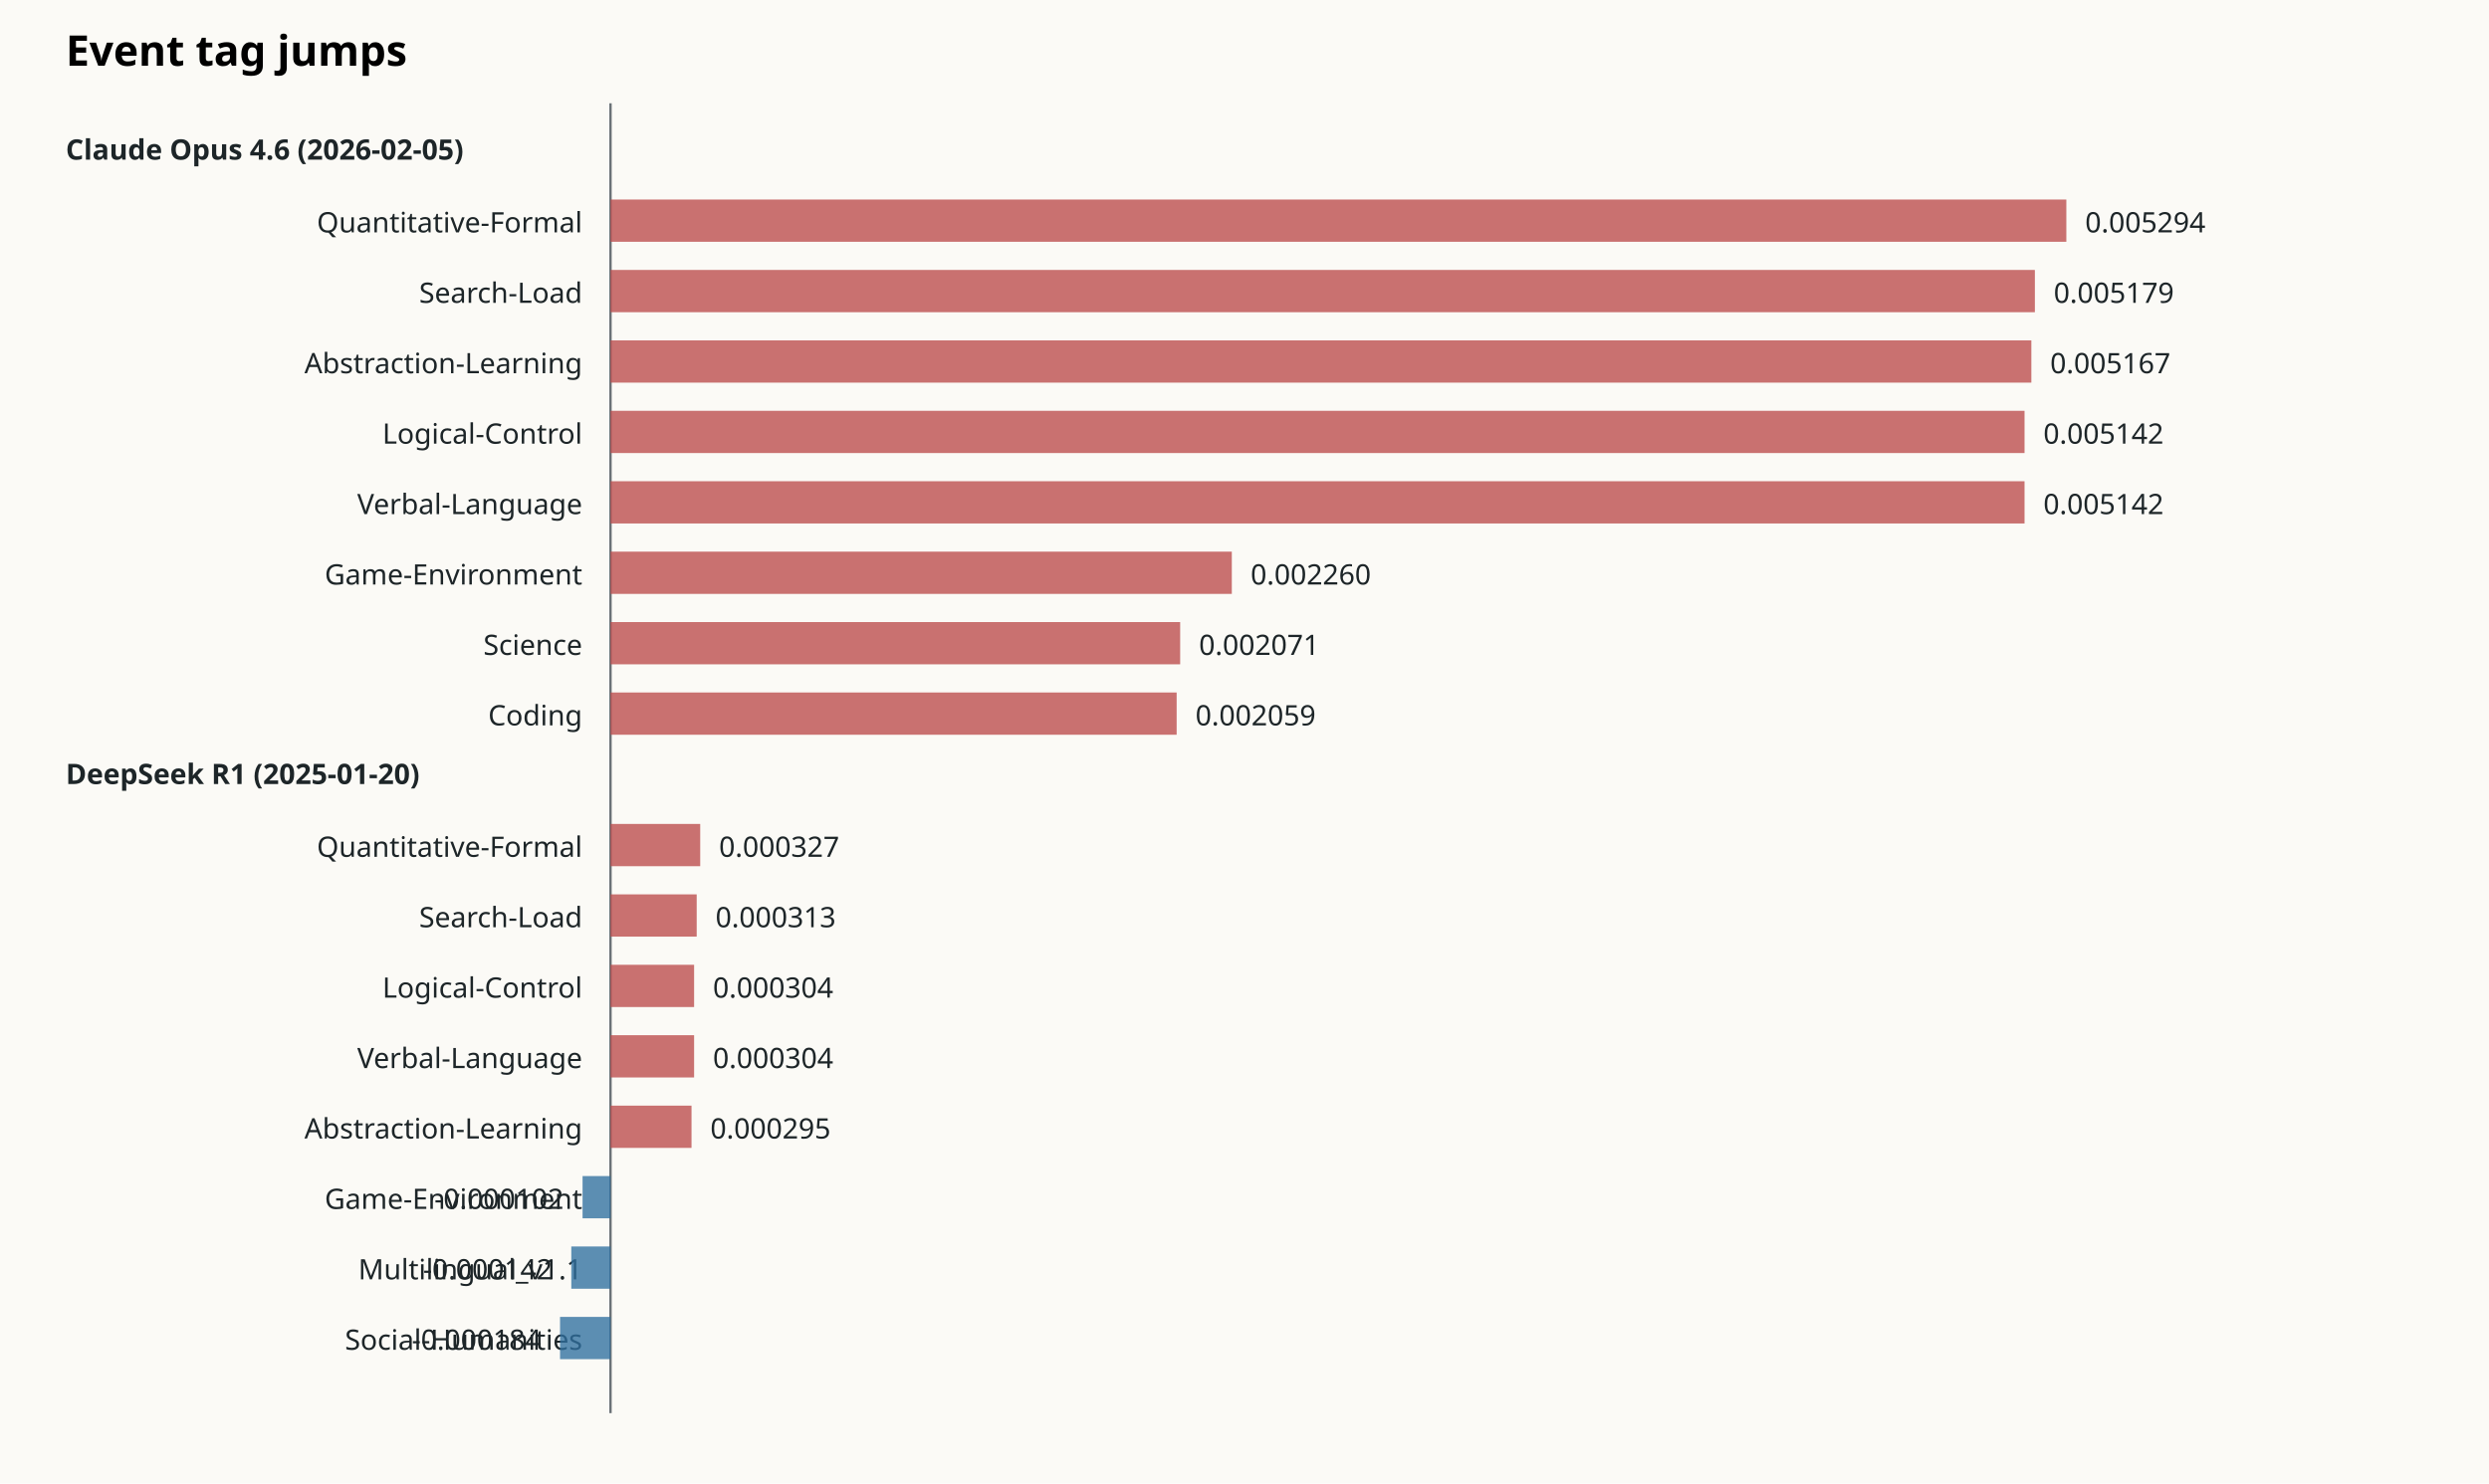
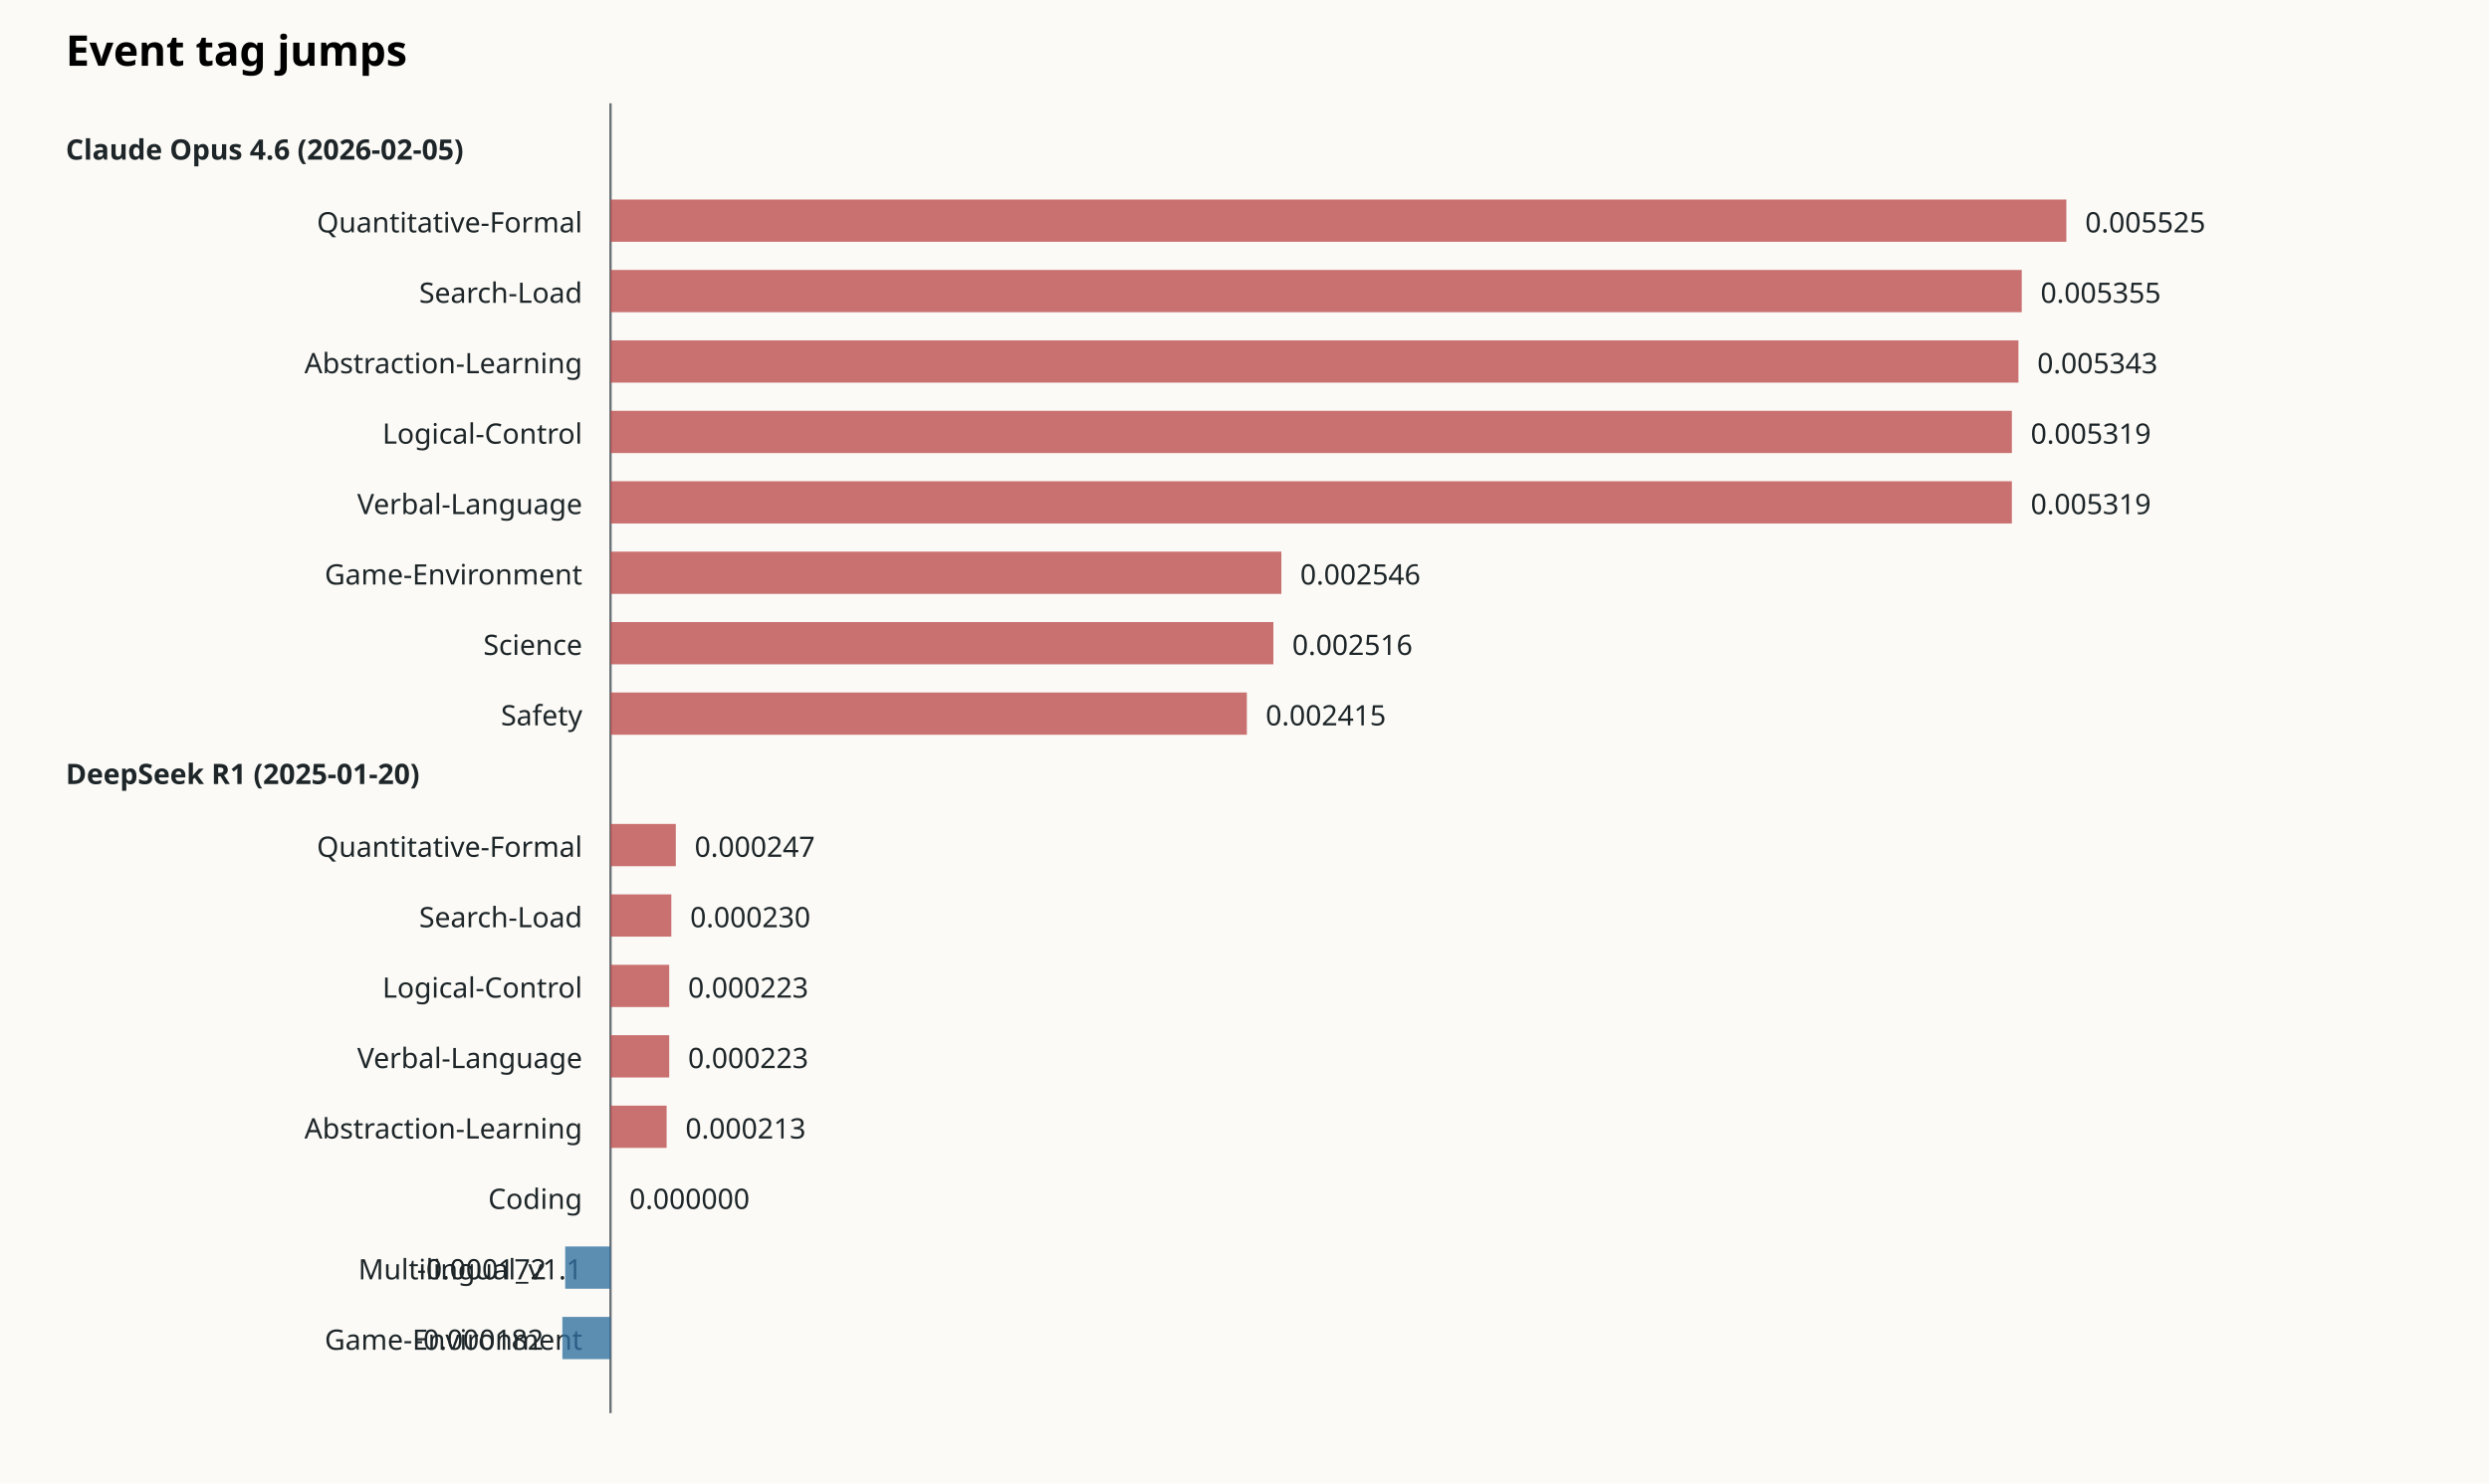
<svg xmlns="http://www.w3.org/2000/svg" width="1060" height="632" viewBox="0 0 1060 632">
  <rect width="100%" height="100%" fill="#fbfaf6" />
  <text x="28" y="28" font-family="system-ui, sans-serif" font-size="18" font-weight="700">Event tag jumps</text>
  <line x1="260" y1="44" x2="260" y2="602" stroke="#697176" stroke-width="1" />
  <g font-family="system-ui, sans-serif" font-size="12" fill="#1d2528">
    <text x="28" y="68" font-weight="700">Claude Opus 4.6 (2026-02-05)</text>
    <text x="248" y="99" text-anchor="end">Quantitative-Formal</text>
    <rect x="260.0" y="85" width="620.0" height="18" fill="#bb4a4a" opacity="0.78" />
-     <text x="888.0" y="99" text-anchor="start">0.005294</text>
+     <text x="888.0" y="99" text-anchor="start">0.005525</text>
    <text x="248" y="129" text-anchor="end">Search-Load</text>
-     <rect x="260.0" y="115" width="606.6" height="18" fill="#bb4a4a" opacity="0.78" />
-     <text x="874.6" y="129" text-anchor="start">0.005179</text>
+     <rect x="260.0" y="115" width="601.0" height="18" fill="#bb4a4a" opacity="0.78" />
+     <text x="869.0" y="129" text-anchor="start">0.005355</text>
    <text x="248" y="159" text-anchor="end">Abstraction-Learning</text>
-     <rect x="260.0" y="145" width="605.1" height="18" fill="#bb4a4a" opacity="0.78" />
-     <text x="873.1" y="159" text-anchor="start">0.005167</text>
+     <rect x="260.0" y="145" width="599.6" height="18" fill="#bb4a4a" opacity="0.78" />
+     <text x="867.6" y="159" text-anchor="start">0.005343</text>
    <text x="248" y="189" text-anchor="end">Logical-Control</text>
-     <rect x="260.0" y="175" width="602.2" height="18" fill="#bb4a4a" opacity="0.78" />
-     <text x="870.2" y="189" text-anchor="start">0.005142</text>
+     <rect x="260.0" y="175" width="596.8" height="18" fill="#bb4a4a" opacity="0.78" />
+     <text x="864.8" y="189" text-anchor="start">0.005319</text>
    <text x="248" y="219" text-anchor="end">Verbal-Language</text>
-     <rect x="260.0" y="205" width="602.2" height="18" fill="#bb4a4a" opacity="0.78" />
-     <text x="870.2" y="219" text-anchor="start">0.005142</text>
+     <rect x="260.0" y="205" width="596.8" height="18" fill="#bb4a4a" opacity="0.78" />
+     <text x="864.8" y="219" text-anchor="start">0.005319</text>
    <text x="248" y="249" text-anchor="end">Game-Environment</text>
-     <rect x="260.0" y="235" width="264.6" height="18" fill="#bb4a4a" opacity="0.78" />
-     <text x="532.6" y="249" text-anchor="start">0.002260</text>
+     <rect x="260.0" y="235" width="285.7" height="18" fill="#bb4a4a" opacity="0.78" />
+     <text x="553.7" y="249" text-anchor="start">0.002546</text>
    <text x="248" y="279" text-anchor="end">Science</text>
-     <rect x="260.0" y="265" width="242.6" height="18" fill="#bb4a4a" opacity="0.78" />
-     <text x="510.6" y="279" text-anchor="start">0.002071</text>
-     <text x="248" y="309" text-anchor="end">Coding</text>
-     <rect x="260.0" y="295" width="241.1" height="18" fill="#bb4a4a" opacity="0.78" />
-     <text x="509.1" y="309" text-anchor="start">0.002059</text>
+     <rect x="260.0" y="265" width="282.3" height="18" fill="#bb4a4a" opacity="0.78" />
+     <text x="550.3" y="279" text-anchor="start">0.002516</text>
+     <text x="248" y="309" text-anchor="end">Safety</text>
+     <rect x="260.0" y="295" width="271.0" height="18" fill="#bb4a4a" opacity="0.78" />
+     <text x="539.0" y="309" text-anchor="start">0.002415</text>
    <text x="28" y="334" font-weight="700">DeepSeek R1 (2025-01-20)</text>
    <text x="248" y="365" text-anchor="end">Quantitative-Formal</text>
-     <rect x="260.0" y="351" width="38.2" height="18" fill="#bb4a4a" opacity="0.78" />
-     <text x="306.2" y="365" text-anchor="start">0.000327</text>
+     <rect x="260.0" y="351" width="27.8" height="18" fill="#bb4a4a" opacity="0.78" />
+     <text x="295.8" y="365" text-anchor="start">0.000247</text>
    <text x="248" y="395" text-anchor="end">Search-Load</text>
-     <rect x="260.0" y="381" width="36.7" height="18" fill="#bb4a4a" opacity="0.78" />
-     <text x="304.7" y="395" text-anchor="start">0.000313</text>
+     <rect x="260.0" y="381" width="25.9" height="18" fill="#bb4a4a" opacity="0.78" />
+     <text x="293.9" y="395" text-anchor="start">0.000230</text>
    <text x="248" y="425" text-anchor="end">Logical-Control</text>
-     <rect x="260.0" y="411" width="35.6" height="18" fill="#bb4a4a" opacity="0.78" />
-     <text x="303.6" y="425" text-anchor="start">0.000304</text>
+     <rect x="260.0" y="411" width="25.0" height="18" fill="#bb4a4a" opacity="0.78" />
+     <text x="293.0" y="425" text-anchor="start">0.000223</text>
    <text x="248" y="455" text-anchor="end">Verbal-Language</text>
-     <rect x="260.0" y="441" width="35.6" height="18" fill="#bb4a4a" opacity="0.78" />
-     <text x="303.6" y="455" text-anchor="start">0.000304</text>
+     <rect x="260.0" y="441" width="25.0" height="18" fill="#bb4a4a" opacity="0.78" />
+     <text x="293.0" y="455" text-anchor="start">0.000223</text>
    <text x="248" y="485" text-anchor="end">Abstraction-Learning</text>
-     <rect x="260.0" y="471" width="34.5" height="18" fill="#bb4a4a" opacity="0.78" />
-     <text x="302.5" y="485" text-anchor="start">0.000295</text>
-     <text x="248" y="515" text-anchor="end">Game-Environment</text>
-     <rect x="248.1" y="501" width="11.9" height="18" fill="#2f6f9f" opacity="0.78" />
-     <text x="240.1" y="515" text-anchor="end">-0.000102</text>
+     <rect x="260.0" y="471" width="23.9" height="18" fill="#bb4a4a" opacity="0.78" />
+     <text x="291.9" y="485" text-anchor="start">0.000213</text>
+     <text x="248" y="515" text-anchor="end">Coding</text>
+     <rect x="260.0" y="501" width="0.0" height="18" fill="#bb4a4a" opacity="0.78" />
+     <text x="268.0" y="515" text-anchor="start">0.000000</text>
    <text x="248" y="545" text-anchor="end">Multilingual_v1.1</text>
-     <rect x="243.3" y="531" width="16.7" height="18" fill="#2f6f9f" opacity="0.78" />
-     <text x="235.3" y="545" text-anchor="end">-0.000142</text>
-     <text x="248" y="575" text-anchor="end">Social-Humanities</text>
-     <rect x="238.5" y="561" width="21.5" height="18" fill="#2f6f9f" opacity="0.78" />
-     <text x="230.5" y="575" text-anchor="end">-0.000184</text>
+     <rect x="240.7" y="531" width="19.3" height="18" fill="#2f6f9f" opacity="0.78" />
+     <text x="232.7" y="545" text-anchor="end">-0.000172</text>
+     <text x="248" y="575" text-anchor="end">Game-Environment</text>
+     <rect x="239.5" y="561" width="20.5" height="18" fill="#2f6f9f" opacity="0.78" />
+     <text x="231.5" y="575" text-anchor="end">-0.000182</text>
  </g>
</svg>
